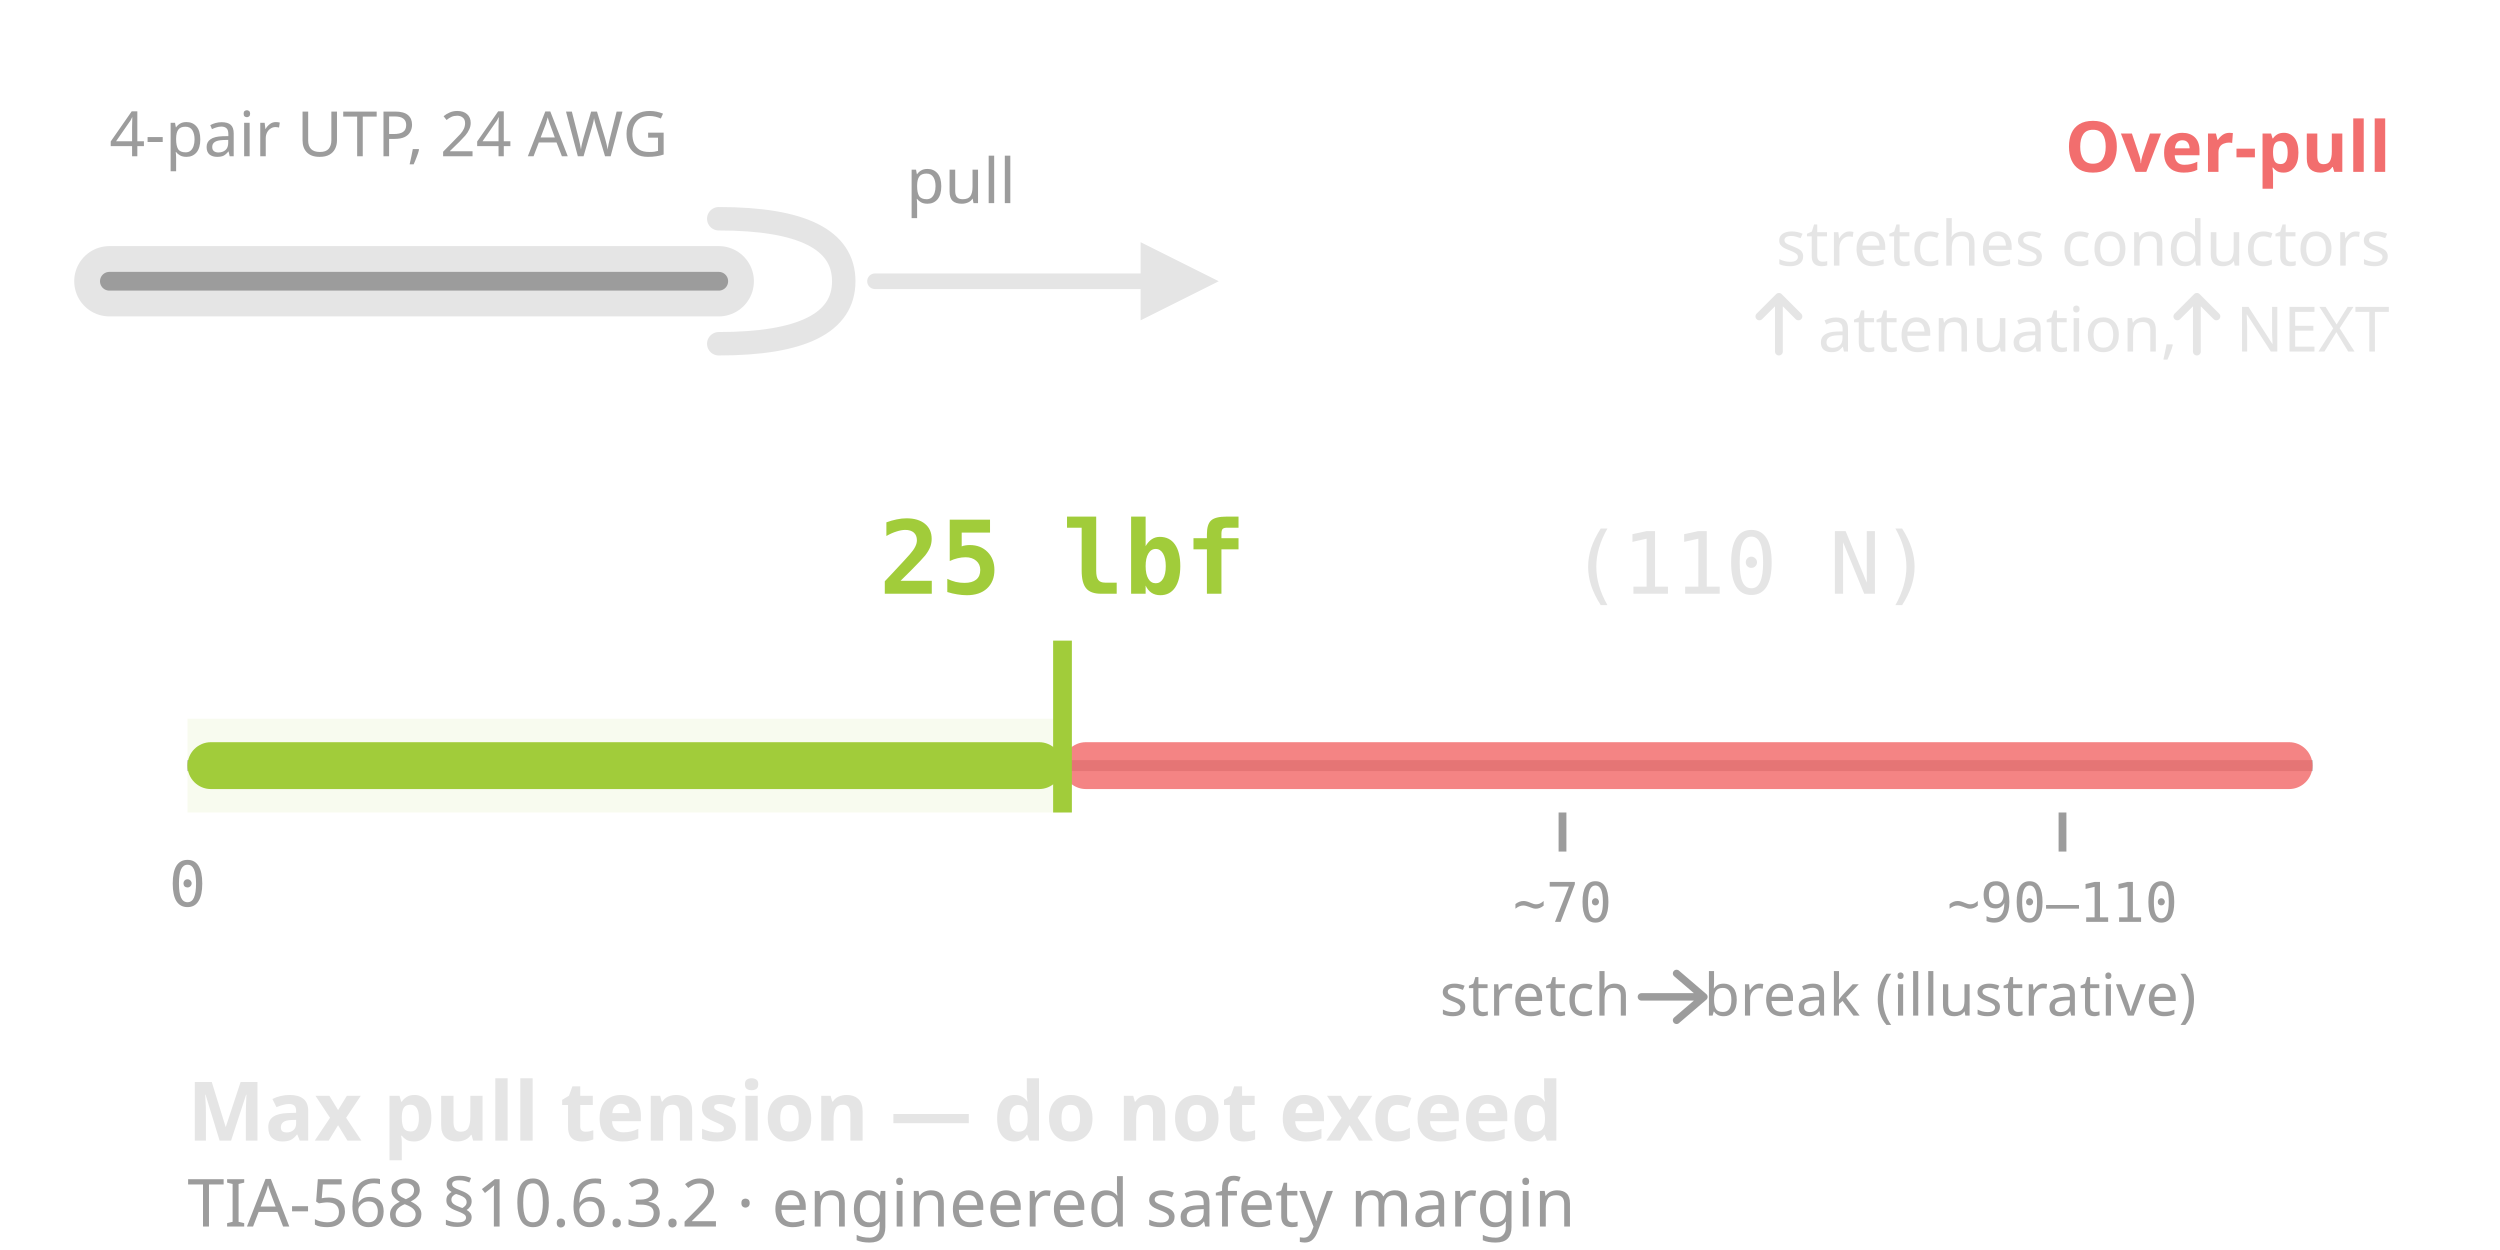
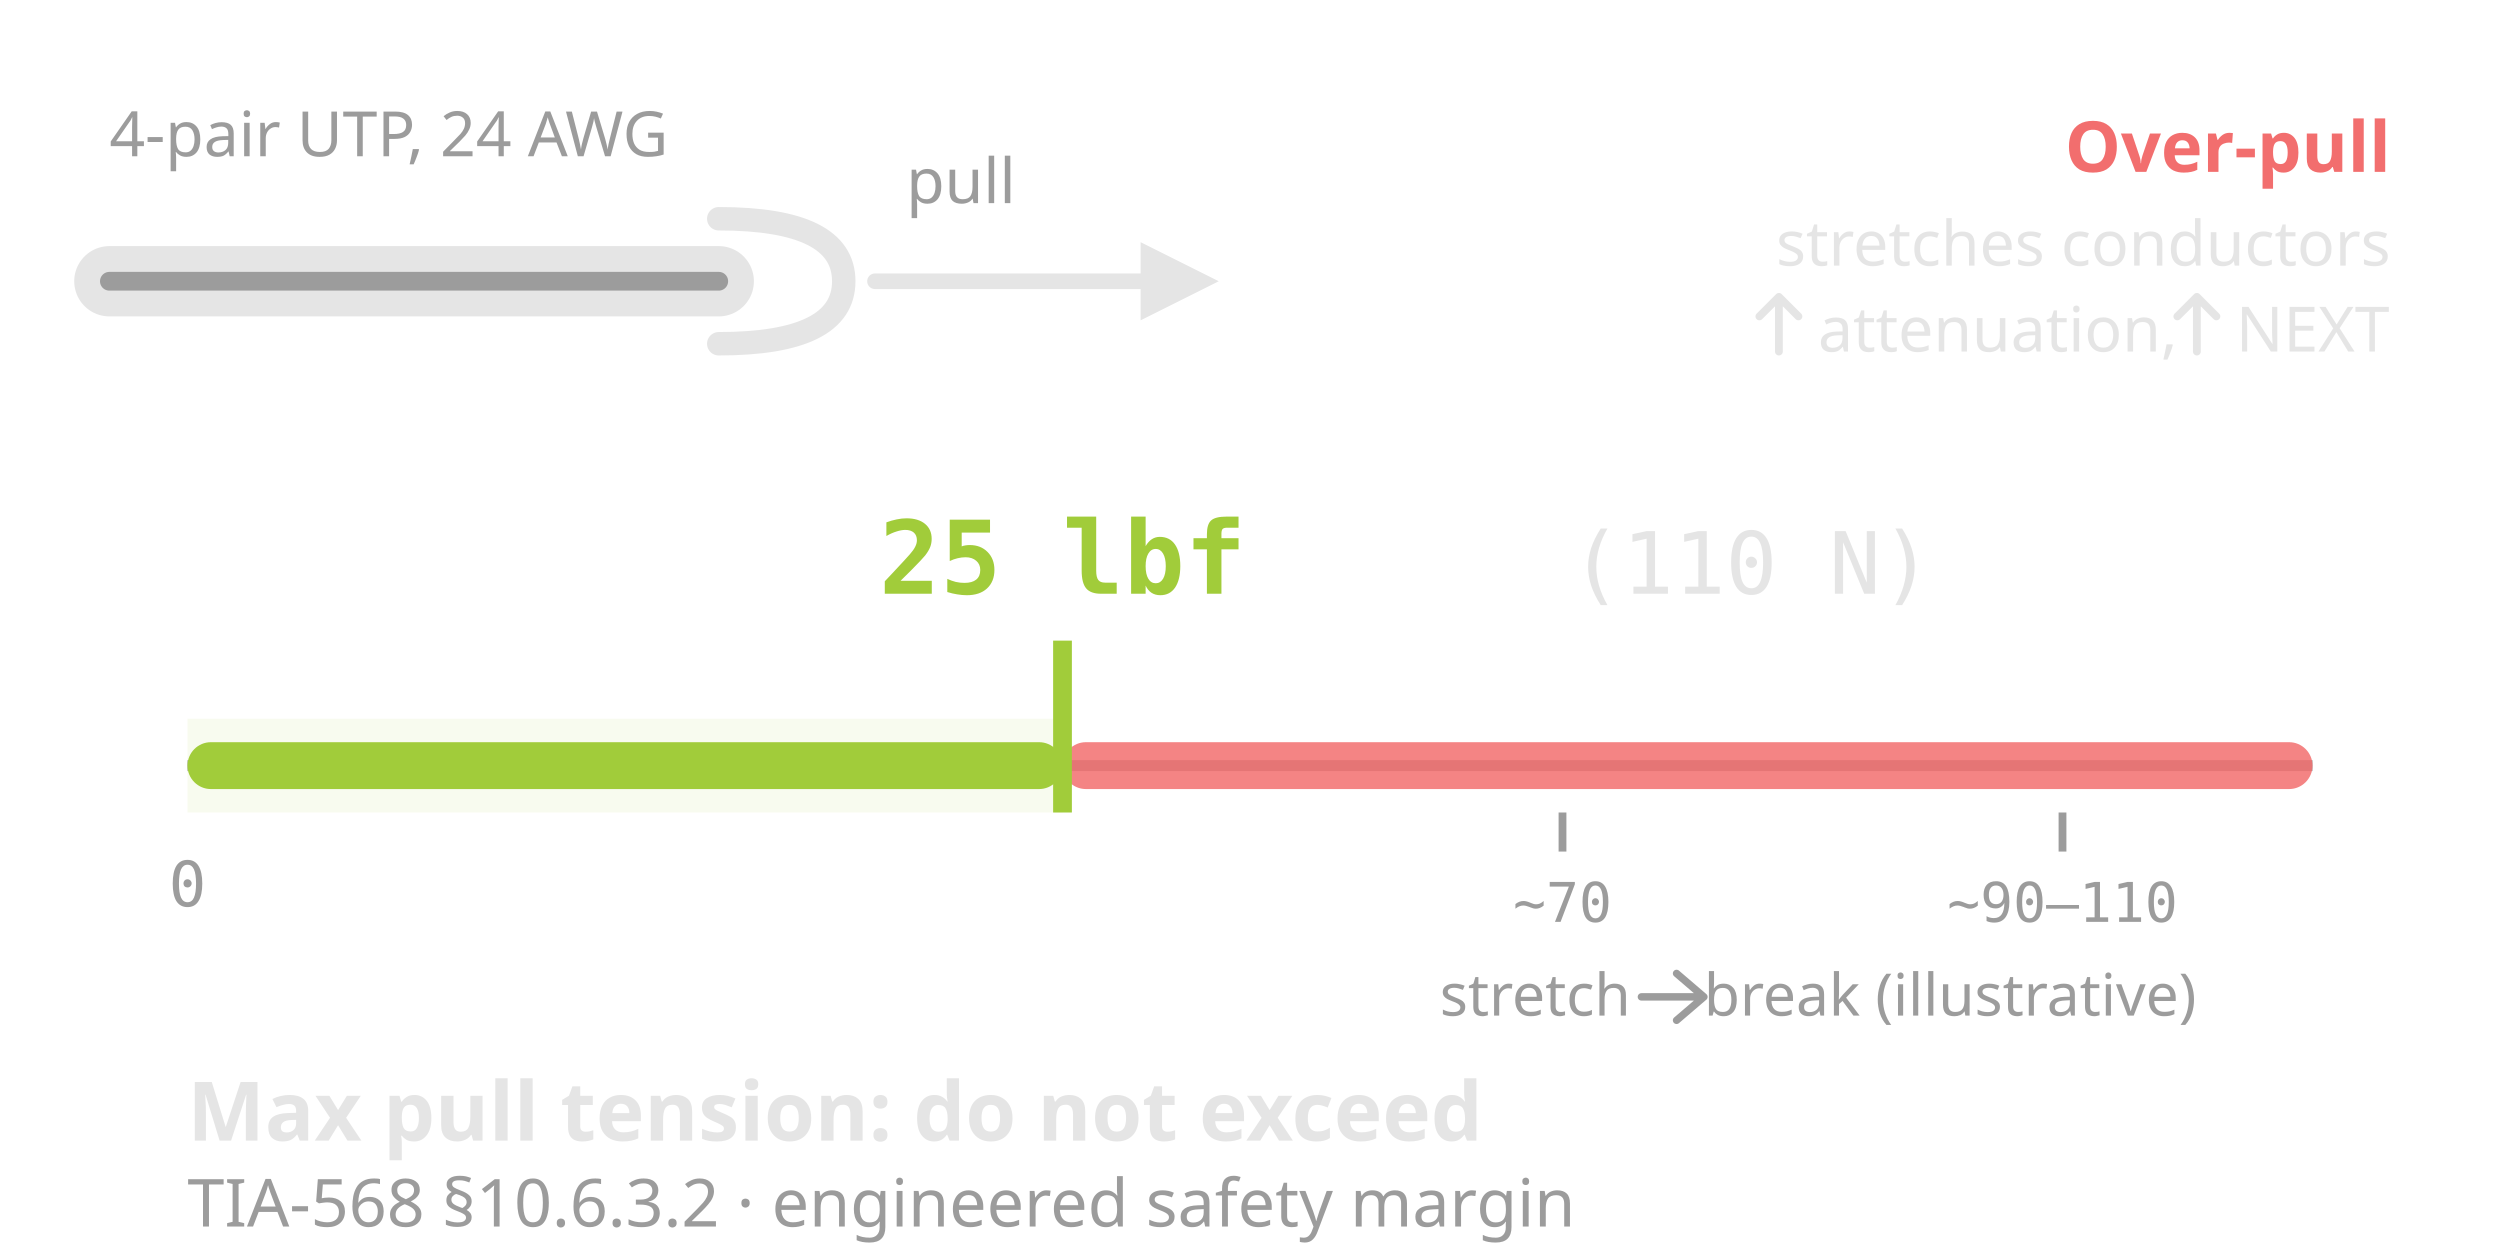
<svg xmlns="http://www.w3.org/2000/svg" viewBox="0 0 320 160" width="320" height="160" font-family="'IBM Plex Sans', sans-serif">
  <text x="14" y="20" font-size="8" fill="#9C9C9C">4-pair UTP, 24 AWG</text>
  <line x1="14" y1="36" x2="92" y2="36" stroke="#E5E5E5" stroke-width="9" stroke-linecap="round" />
  <line x1="14" y1="36" x2="92" y2="36" stroke="#9C9C9C" stroke-width="2.4" stroke-linecap="round" />
  <path d="M 92 28 q 16 0 16 8 q 0 8 -16 8" fill="none" stroke="#E5E5E5" stroke-width="3" stroke-linecap="round" />
  <line x1="112" y1="36" x2="146" y2="36" stroke="#E5E5E5" stroke-width="2" stroke-linecap="round" />
  <path d="M 146 31 L 156 36 L 146 41 Z" fill="#E5E5E5" />
  <text x="116" y="26" font-size="8" fill="#9C9C9C">pull</text>
  <text x="306" y="22" font-size="9" font-weight="600" fill="#F26E6E" text-anchor="end">Over-pull</text>
  <text x="306" y="34" font-size="8" fill="#E5E5E5" text-anchor="end">stretches conductors</text>
  <path d="M227.7 45 V38 M225.2 40.5 L227.7 38 L230.2 40.5" fill="none" stroke="#E5E5E5" stroke-width="1.0" stroke-linecap="round" stroke-linejoin="round" />
  <text x="232.7" y="45" font-size="8" fill="#E5E5E5" text-anchor="start">attenuation, </text>
  <path d="M281.2 45 V38 M278.7 40.5 L281.2 38 L283.7 40.5" fill="none" stroke="#E5E5E5" stroke-width="1.0" stroke-linecap="round" stroke-linejoin="round" />
  <text x="286.2" y="45" font-size="8" fill="#E5E5E5" text-anchor="start">NEXT</text>
  <text x="136" y="76" font-size="13" font-weight="600" fill="#A1CC3A" text-anchor="middle" font-family="'DM Mono', monospace">25 lbf</text>
  <text x="201" y="76" font-size="11" font-weight="500" fill="#E5E5E5" text-anchor="start" font-family="'DM Mono', monospace">(110 N)</text>
  <line x1="24" y1="98" x2="296" y2="98" stroke="#9C9C9C" stroke-width="1.4" />
  <rect x="24" y="92" width="112" height="12" fill="rgba(162,204,58,0.08)" />
  <rect x="24" y="95" width="112" height="6" rx="3" fill="#A1CC3A" />
  <rect x="136" y="95" width="160" height="6" rx="3" fill="#F26E6E" opacity="0.85" />
  <line x1="136" y1="82" x2="136" y2="104" stroke="#A1CC3A" stroke-width="2.4" />
  <text x="24" y="116" font-size="8" fill="#9C9C9C" text-anchor="middle" font-family="'DM Mono', monospace">0</text>
  <g font-family="'DM Mono', monospace" font-size="7" fill="#9C9C9C" text-anchor="middle">
    <line x1="200" y1="104" x2="200" y2="109" stroke="#9C9C9C" stroke-width="1" />
    <text x="200" y="118">~70</text>
    <line x1="264" y1="104" x2="264" y2="109" stroke="#9C9C9C" stroke-width="1" />
    <text x="264" y="118">~90–110</text>
  </g>
  <text x="184.3" y="130" font-size="7.5" fill="#9C9C9C" text-anchor="start">stretch</text>
  <path d="M210.1 127.6 H218.1 M214.6 124.6 L218.1 127.6 L214.6 130.6" fill="none" stroke="#9C9C9C" stroke-width="0.95" stroke-linecap="round" stroke-linejoin="round" />
  <text x="218.1" y="130" font-size="7.5" fill="#9C9C9C" text-anchor="start">break (illustrative)</text>
-   <text x="24" y="146" font-size="10.5" font-weight="600" fill="#E5E5E5">Max pull tension — do not exceed</text>
+   <text x="24" y="146" font-size="10.5" font-weight="600" fill="#E5E5E5">Max pull tension: do not exceed</text>
  <text x="24" y="157" font-size="8.5" fill="#9C9C9C">TIA-568 §10.6.3.2 · engineered safety margin</text>
</svg>
